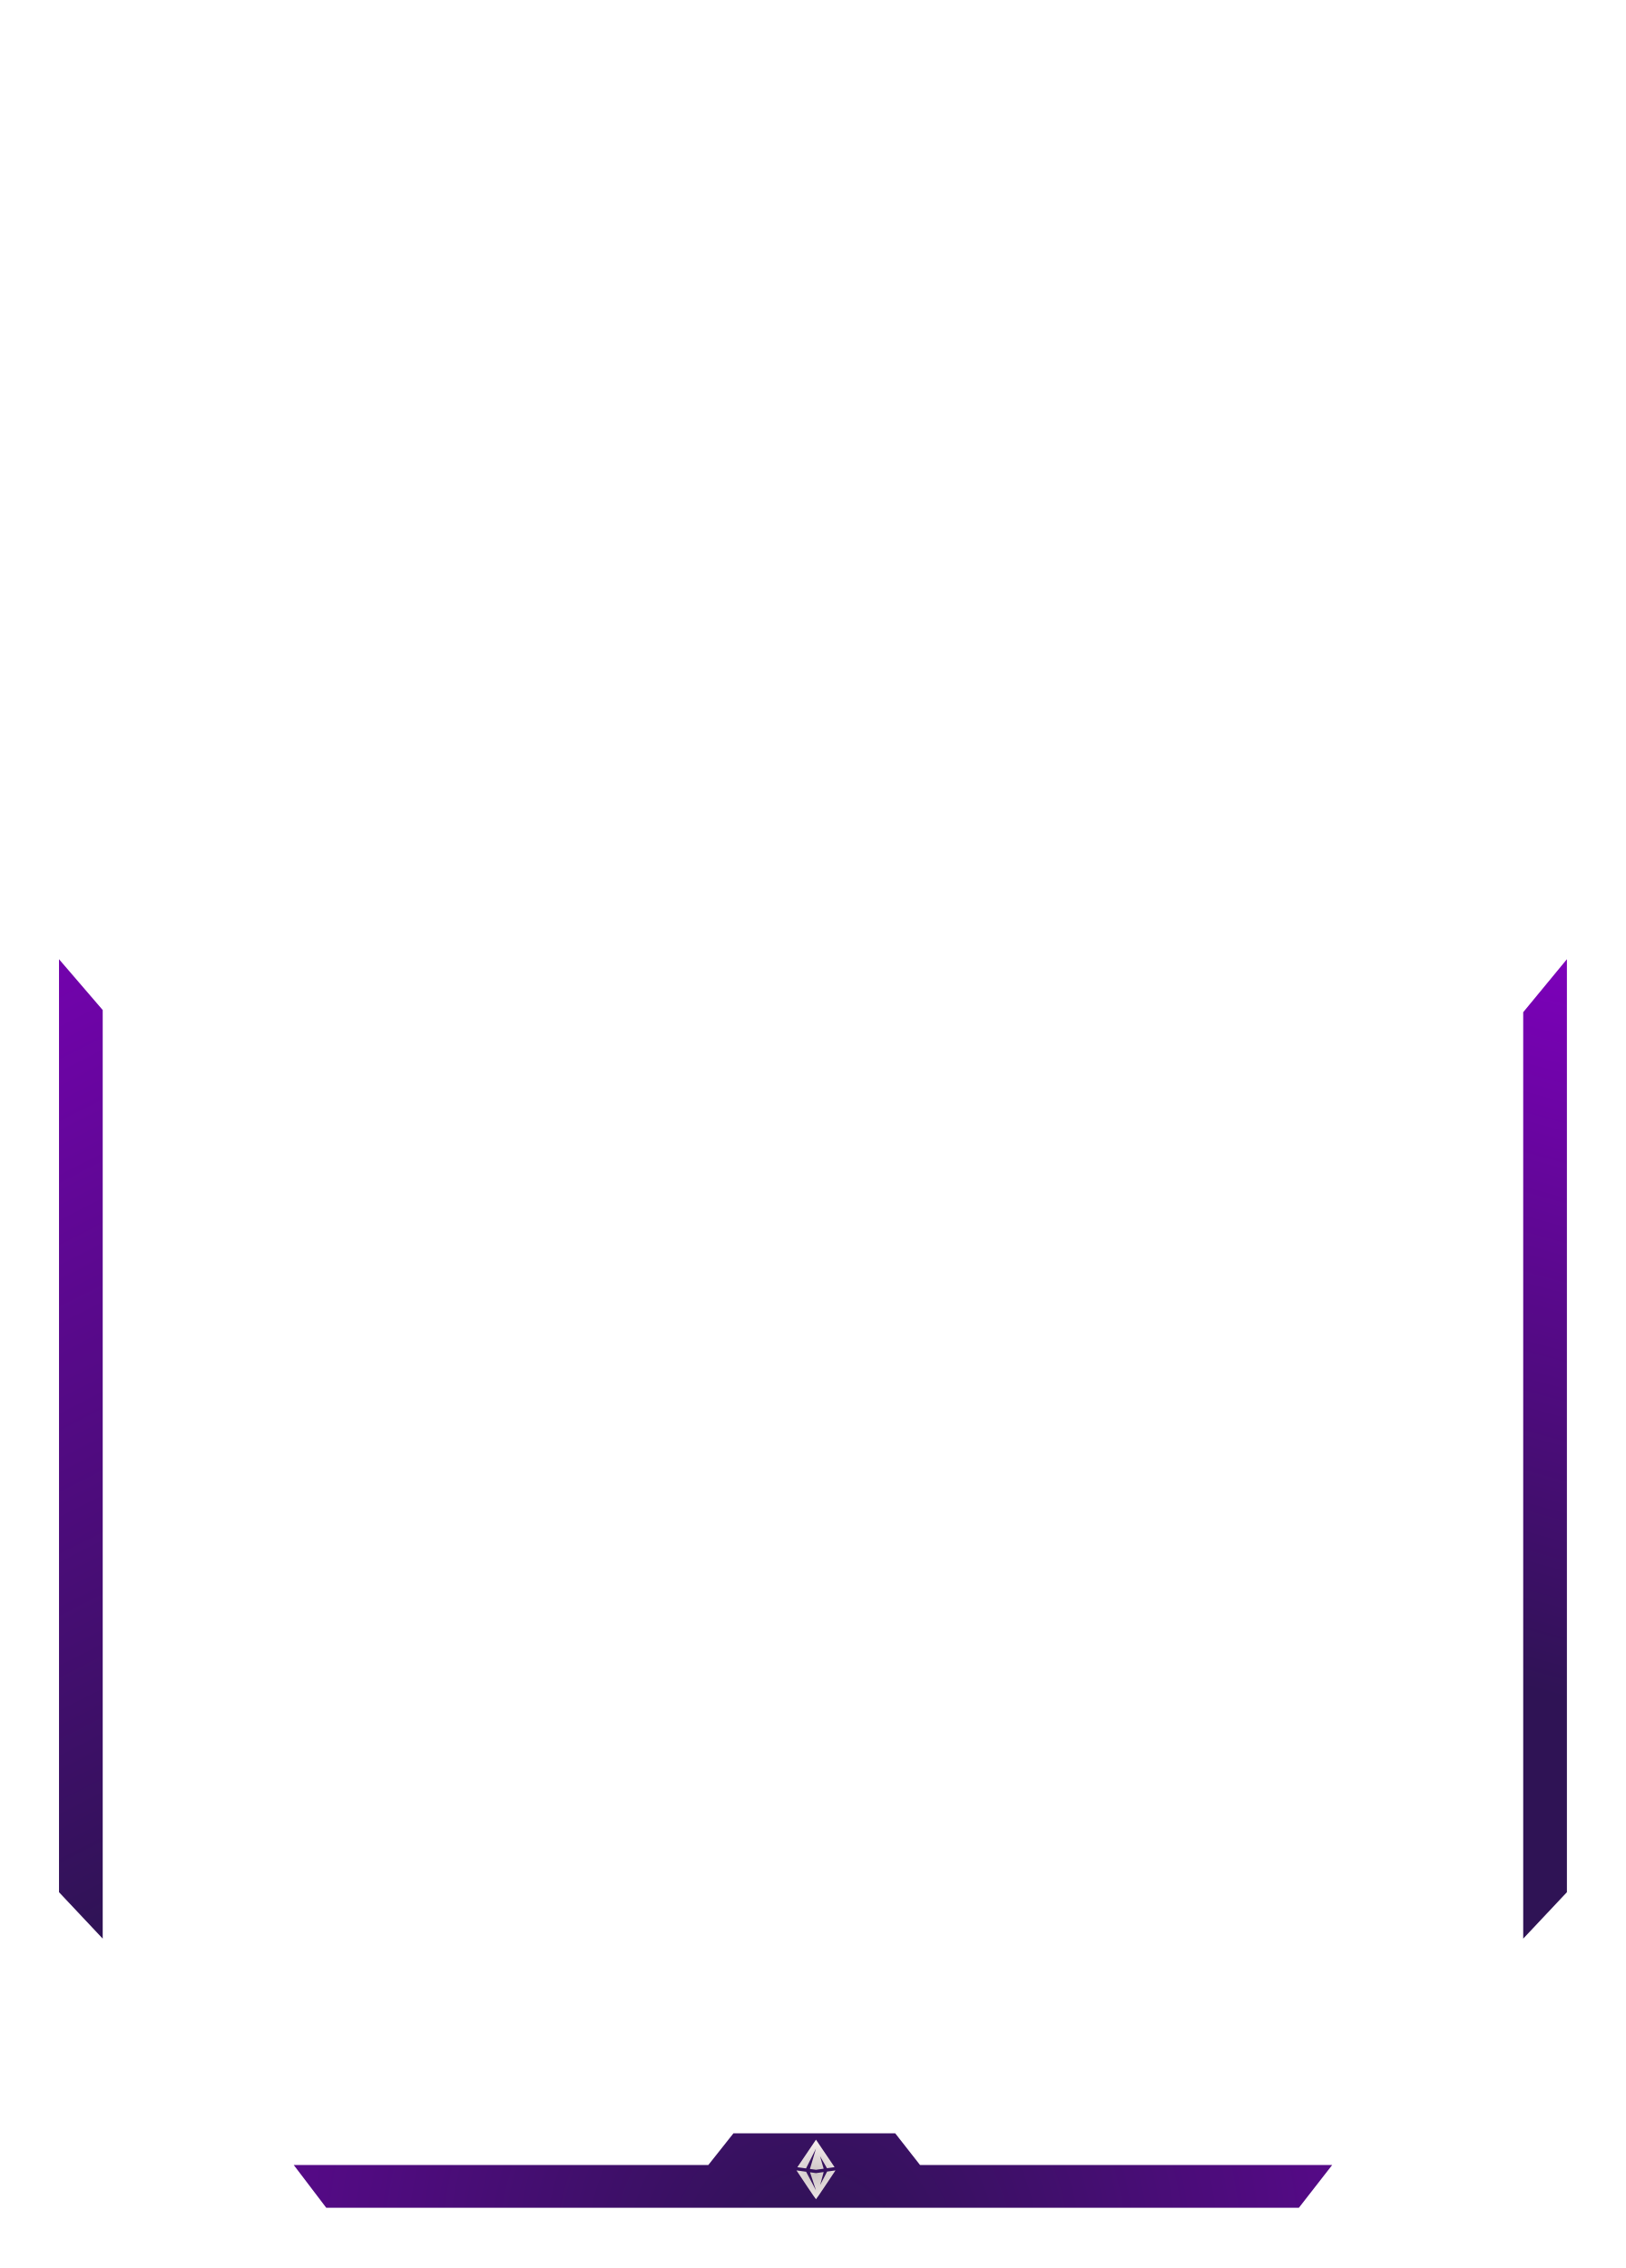
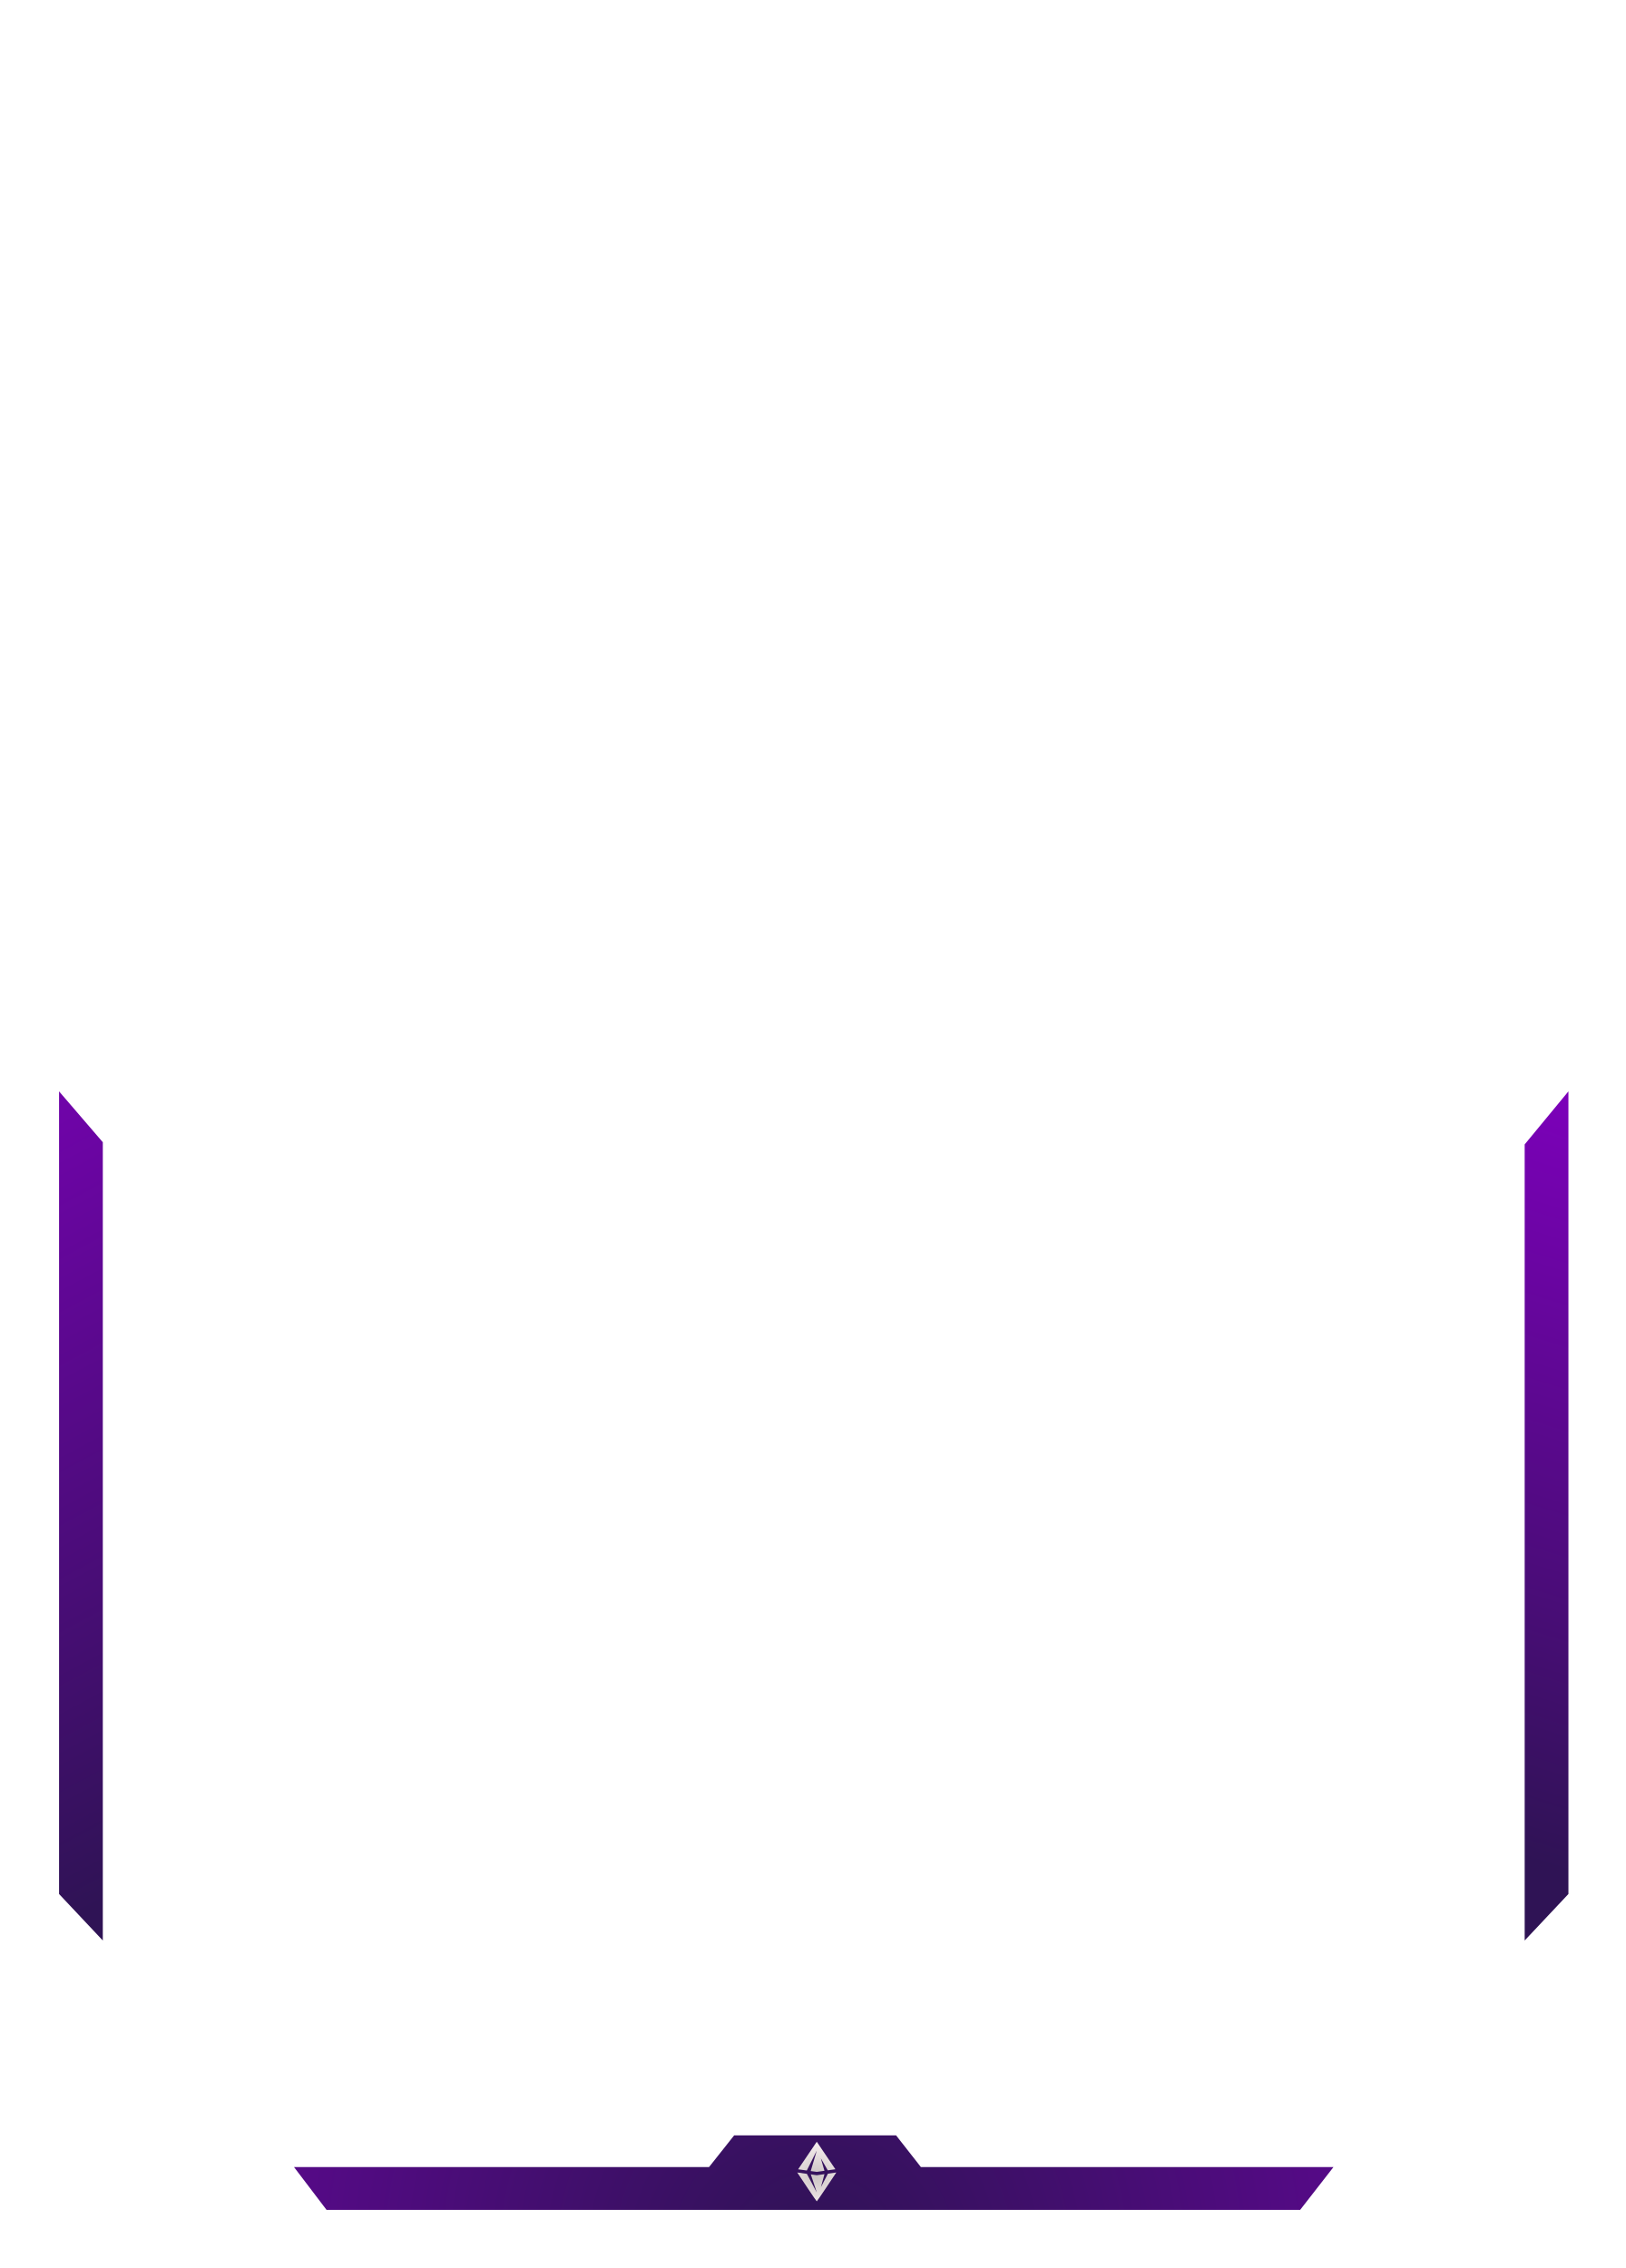
- <svg xmlns="http://www.w3.org/2000/svg" viewBox="0 0 744 1038" width="744" height="1038">
+ <svg xmlns="http://www.w3.org/2000/svg" viewBox="0 0 743 1037" width="743" height="1037">
  <defs>
-     <linearGradient id="16745215188486608165" x1="691.259" y1="797.104" x2="779.923" y2="476.092" gradientTransform="matrix(0.05,0,0,0.002230848,-36.65,-1.059653)">
+     <linearGradient id="2688808602233831941" x1="676.038" y1="868.411" x2="779.923" y2="535.946" gradientTransform="matrix(0.05,0,0,0.002575594,-36.65,-1.377943)">
      <stop stop-color="#2f1355" />
      <stop offset="1" stop-color="#7e00bc" />
    </linearGradient>
-     <linearGradient id="10757149556107709720" x1="161.134" y1="881.215" x2="-56.244" y2="454.475" gradientTransform="matrix(0.05,0,0,0.002230848,-3.15,-1.059653)">
+     <linearGradient id="15625458069571723823" x1="136.596" y1="877.374" x2="-56.244" y2="517.223" gradientTransform="matrix(0.05,0,0,0.002575594,-3.15,-1.377943)">
      <stop stop-color="#2f1355" />
      <stop offset="1" stop-color="#7e00bc" />
    </linearGradient>
-     <radialGradient id="12991274686299189390" cx="407.901" cy="1068.761" r="496.7" gradientTransform="matrix(0.002104452,0,0,0.02934247,-0.3586197,-29.70501)">
+     <radialGradient id="6693078044134390389" cx="407.901" cy="1068.761" r="496.7" gradientTransform="matrix(0.002104452,0,0,0.02934247,-0.3586197,-29.70501)">
      <stop stop-color="#2f1355" />
      <stop offset="1" stop-color="#7e00bc" />
    </radialGradient>
-     <radialGradient id="9772452219883061808" cx="374.836" cy="786.075" r="249" gradientTransform="matrix(0.003223631,0,0,0.002110936,-0.7250054,-1.092863)">
+     <radialGradient id="8248063528169895750" cx="374.836" cy="786.075" r="249" gradientTransform="matrix(0.003223631,0,0,0.002110936,-0.7250054,-1.092863)">
      <stop stop-color="#cbc3c3" />
      <stop offset="1" stop-color="#f5eded" />
    </radialGradient>
  </defs>
  <g>
    <g>
      <g>
        <g transform="matrix(1,0,0,1,-36,-36)">
-           <path d="M753,475 L753,902 C753,902 733,923.26 733,923.26 C733,923.26 733,499.26 733,499.26 L753,475 Z" fill="url('#16745215188486608165')" />
+           <path d="M753,535 L753,902 C753,902 733,923.26 733,923.26 C733,923.26 733,559.26 733,559.26 L753,535 Z" fill="url('#2688808602233831941')" />
        </g>
        <g transform="matrix(1,0,0,1,-36,-36)">
-           <path d="M63,475 C63,475 63,902 63,902 C63,902 83,923.26 83,923.26 C83,923.26 83,498.265 83,498.265 L63,475 Z" fill="url('#10757149556107709720')" />
+           <path d="M63,535 C63,535 63,902 63,902 C63,902 83,923.26 83,923.26 C83,923.26 83,558.265 83,558.265 L63,535 Z" fill="url('#15625458069571723823')" />
        </g>
        <g transform="matrix(1,0,0,1,-36,-36)">
-           <path d="M360.124,1026.857 C360.124,1026.857 170.41,1026.857 170.41,1026.857 C170.41,1026.857 185.29,1046.436 185.29,1046.436 C185.29,1046.436 630.35,1046.436 630.35,1046.436 C630.35,1046.436 645.593,1026.857 645.593,1026.857 C645.593,1026.857 456.996,1026.857 456.996,1026.857 C456.996,1026.857 445.64,1012.356 445.64,1012.356 C445.64,1012.356 371.619,1012.356 371.619,1012.356 C371.619,1012.356 360.124,1026.857 360.124,1026.857 Z" fill="url('#12991274686299189390')" />
+           <path d="M360.124,1026.857 C360.124,1026.857 170.41,1026.857 170.41,1026.857 C170.41,1026.857 185.29,1046.436 185.29,1046.436 C185.29,1046.436 630.35,1046.436 630.35,1046.436 C630.35,1046.436 645.593,1026.857 645.593,1026.857 C645.593,1026.857 456.996,1026.857 456.996,1026.857 C456.996,1026.857 445.64,1012.356 445.64,1012.356 C445.64,1012.356 371.619,1012.356 371.619,1012.356 C371.619,1012.356 360.124,1026.857 360.124,1026.857 Z" fill="url('#6693078044134390389')" />
        </g>
        <g transform="matrix(1,0,0,1,-36,-36)">
          <g transform="matrix(0.05754719,0,0,0.05754719,390.2364,984.3204)">
            <g>
              <g transform="matrix(1,0,0,1,-47.30925,19.98013)">
                <g>
-                   <path d="M231.942,736.759 C231.942,736.759 300.986,746.315 300.986,746.315 C300.986,746.315 380.045,588.577 380.045,588.577 C380.045,588.577 331.984,750.605 331.984,750.605 C331.984,750.605 380.045,757.256 380.045,757.256 C380.045,757.256 441.027,748.638 441.027,748.638 C441.027,748.638 412.312,649.247 412.312,649.247 C412.312,649.247 467.38,744.914 467.38,744.914 C467.38,744.914 527.881,736.364 527.881,736.364 C527.881,736.364 380.045,517.715 380.045,517.715 C380.045,517.715 231.942,736.759 231.942,736.759 C231.942,736.759 231.942,736.759 231.942,736.759 ZM224.903,762.144 C251.685,802.59 376.899,991.438 380.045,991.438 C383.189,991.438 508.174,802.939 535.113,762.256 C535.113,762.256 468.519,771.533 468.519,771.533 C468.519,771.533 413.445,877.614 413.445,877.614 C413.445,877.614 441.149,775.346 441.149,775.346 C441.149,775.346 380.045,783.858 380.045,783.858 C380.045,783.858 332.736,777.236 332.736,777.236 C332.736,777.236 380.045,920.577 380.045,920.577 C380.045,920.577 301.555,772.872 301.555,772.872 C301.555,772.872 224.903,762.144 224.903,762.144 C224.903,762.144 224.903,762.144 224.903,762.144 Z" fill="url('#9772452219883061808')" />
+                   <path d="M231.942,736.759 C231.942,736.759 300.986,746.315 300.986,746.315 C300.986,746.315 380.045,588.577 380.045,588.577 C380.045,588.577 331.984,750.605 331.984,750.605 C331.984,750.605 380.045,757.256 380.045,757.256 C380.045,757.256 441.027,748.638 441.027,748.638 C441.027,748.638 412.312,649.247 412.312,649.247 C412.312,649.247 467.38,744.914 467.38,744.914 C467.38,744.914 527.881,736.364 527.881,736.364 C527.881,736.364 380.045,517.715 380.045,517.715 C380.045,517.715 231.942,736.759 231.942,736.759 C231.942,736.759 231.942,736.759 231.942,736.759 ZM224.903,762.144 C251.685,802.59 376.899,991.438 380.045,991.438 C383.189,991.438 508.174,802.939 535.113,762.256 C535.113,762.256 468.519,771.533 468.519,771.533 C468.519,771.533 413.445,877.614 413.445,877.614 C413.445,877.614 441.149,775.346 441.149,775.346 C441.149,775.346 380.045,783.858 380.045,783.858 C380.045,783.858 332.736,777.236 332.736,777.236 C332.736,777.236 380.045,920.577 380.045,920.577 C380.045,920.577 301.555,772.872 301.555,772.872 C301.555,772.872 224.903,762.144 224.903,762.144 C224.903,762.144 224.903,762.144 224.903,762.144 Z" fill="url('#8248063528169895750')" />
                </g>
              </g>
            </g>
          </g>
        </g>
      </g>
    </g>
  </g>
</svg>
